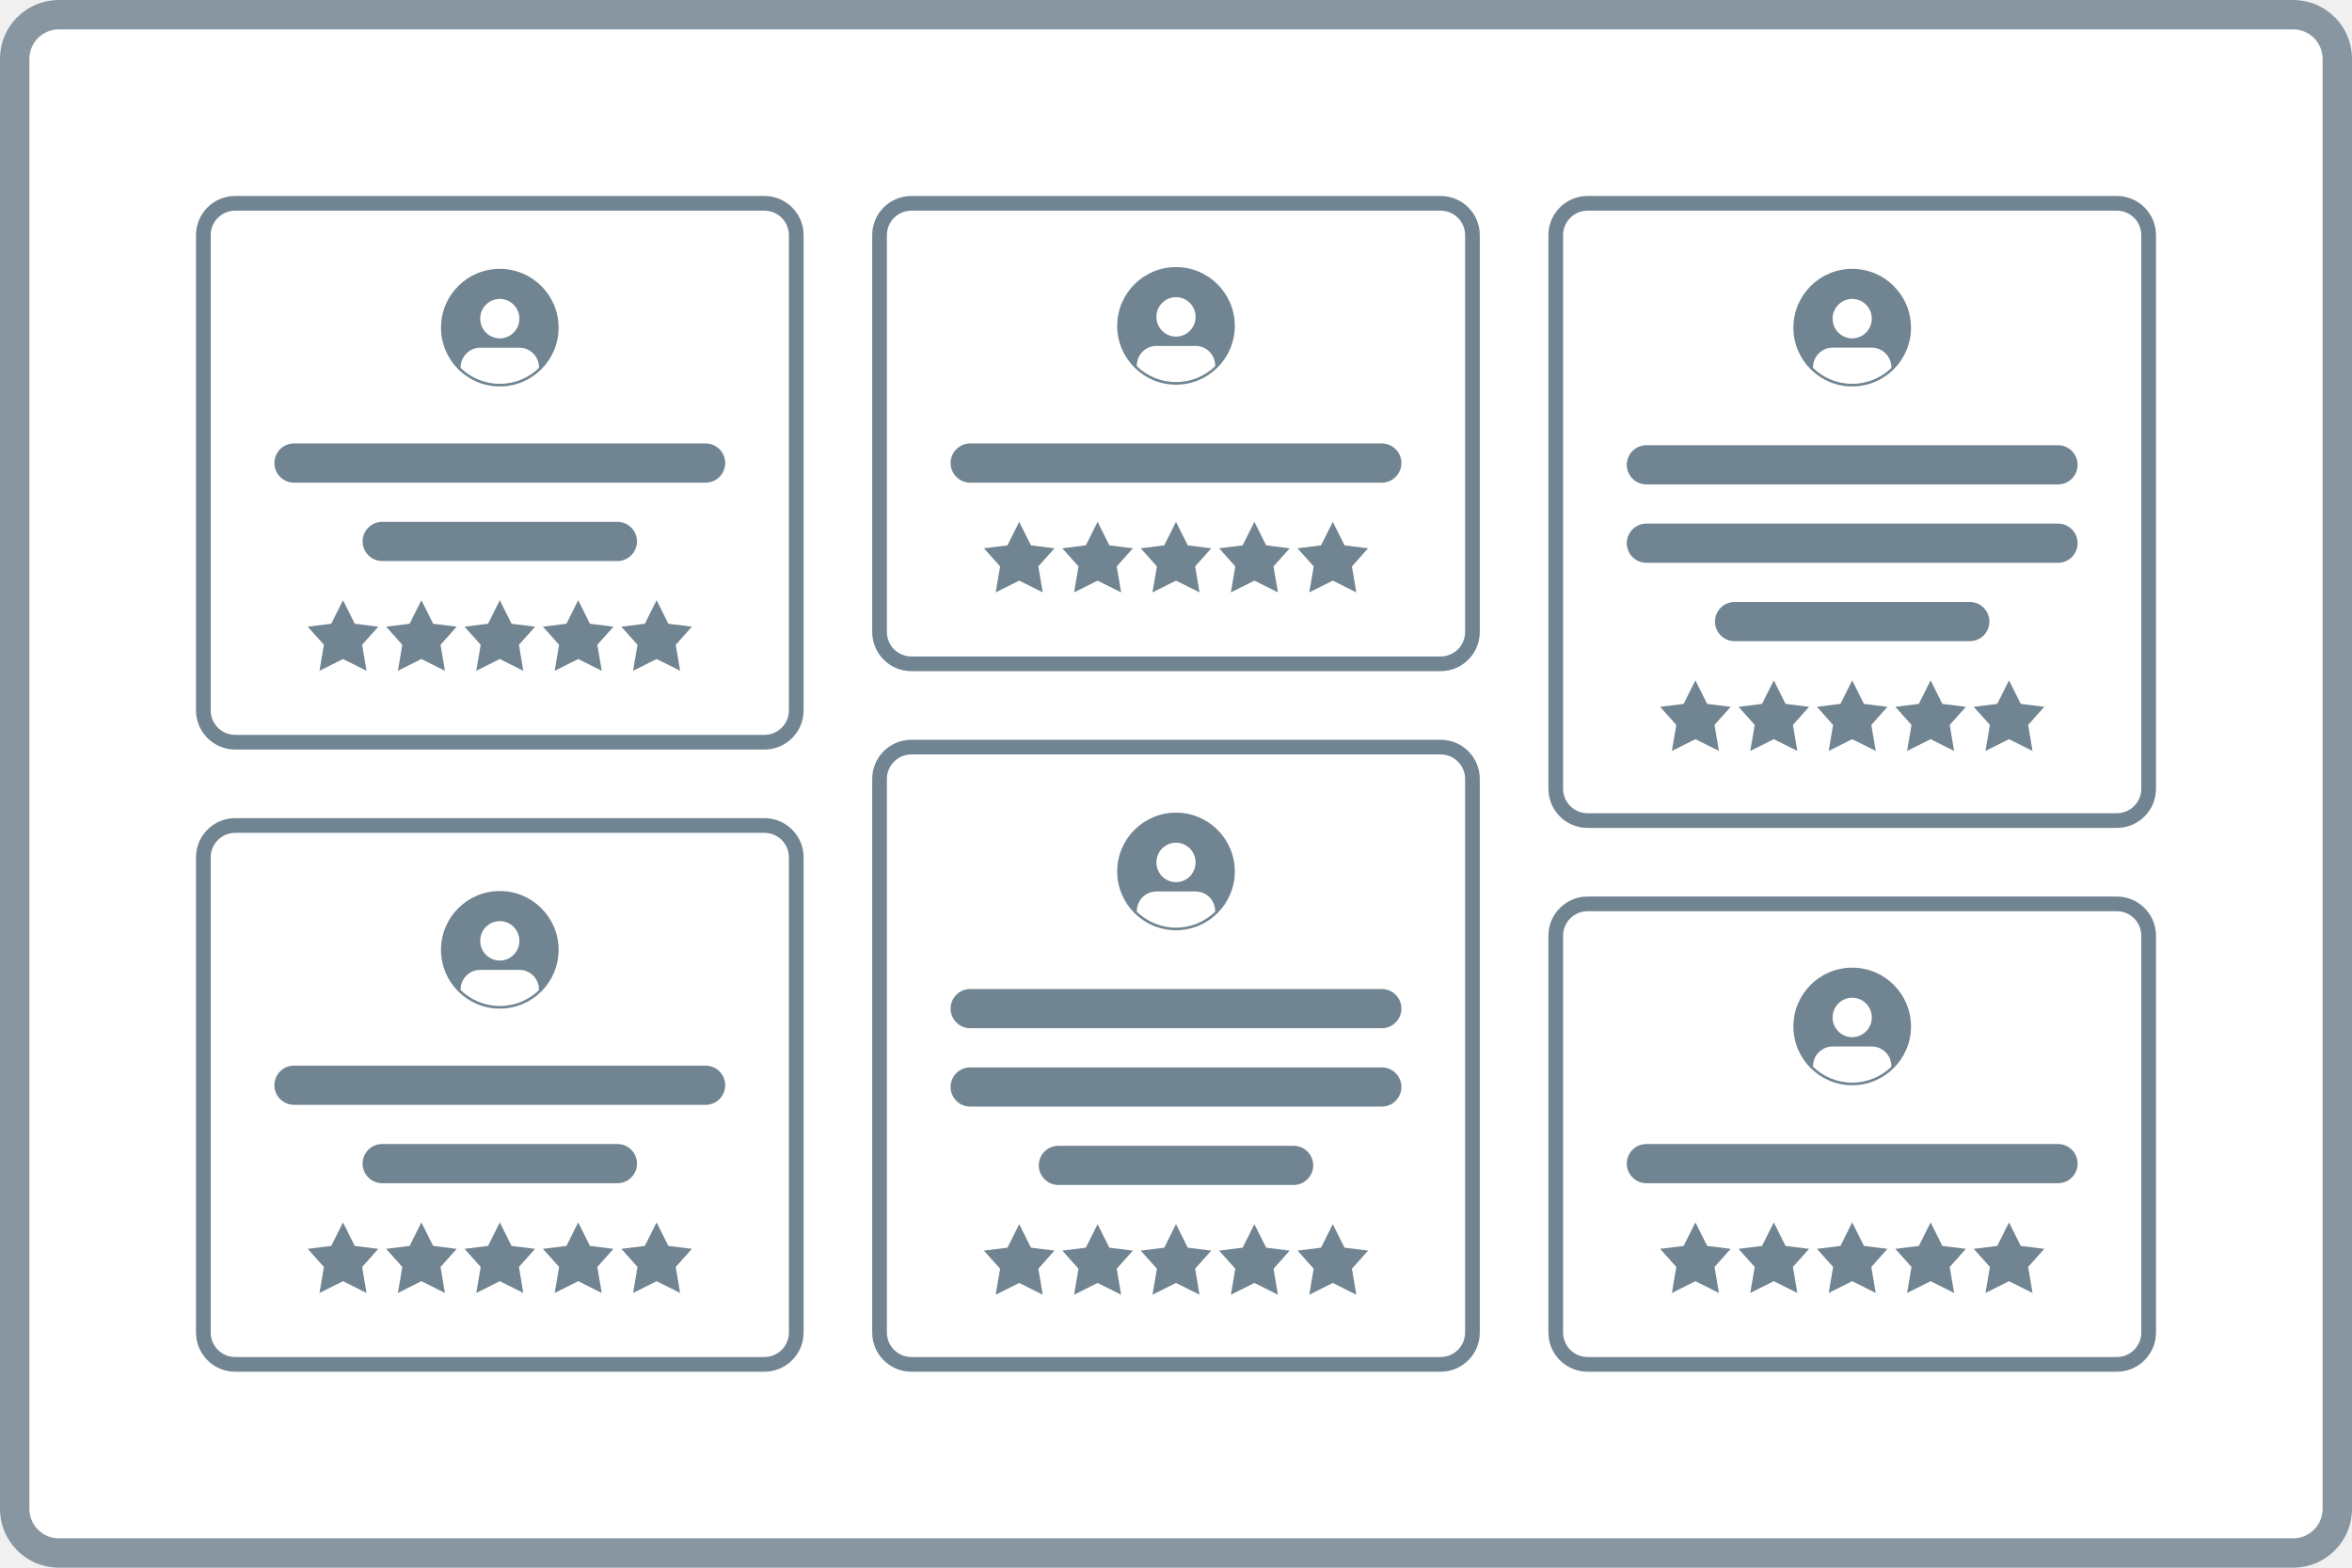
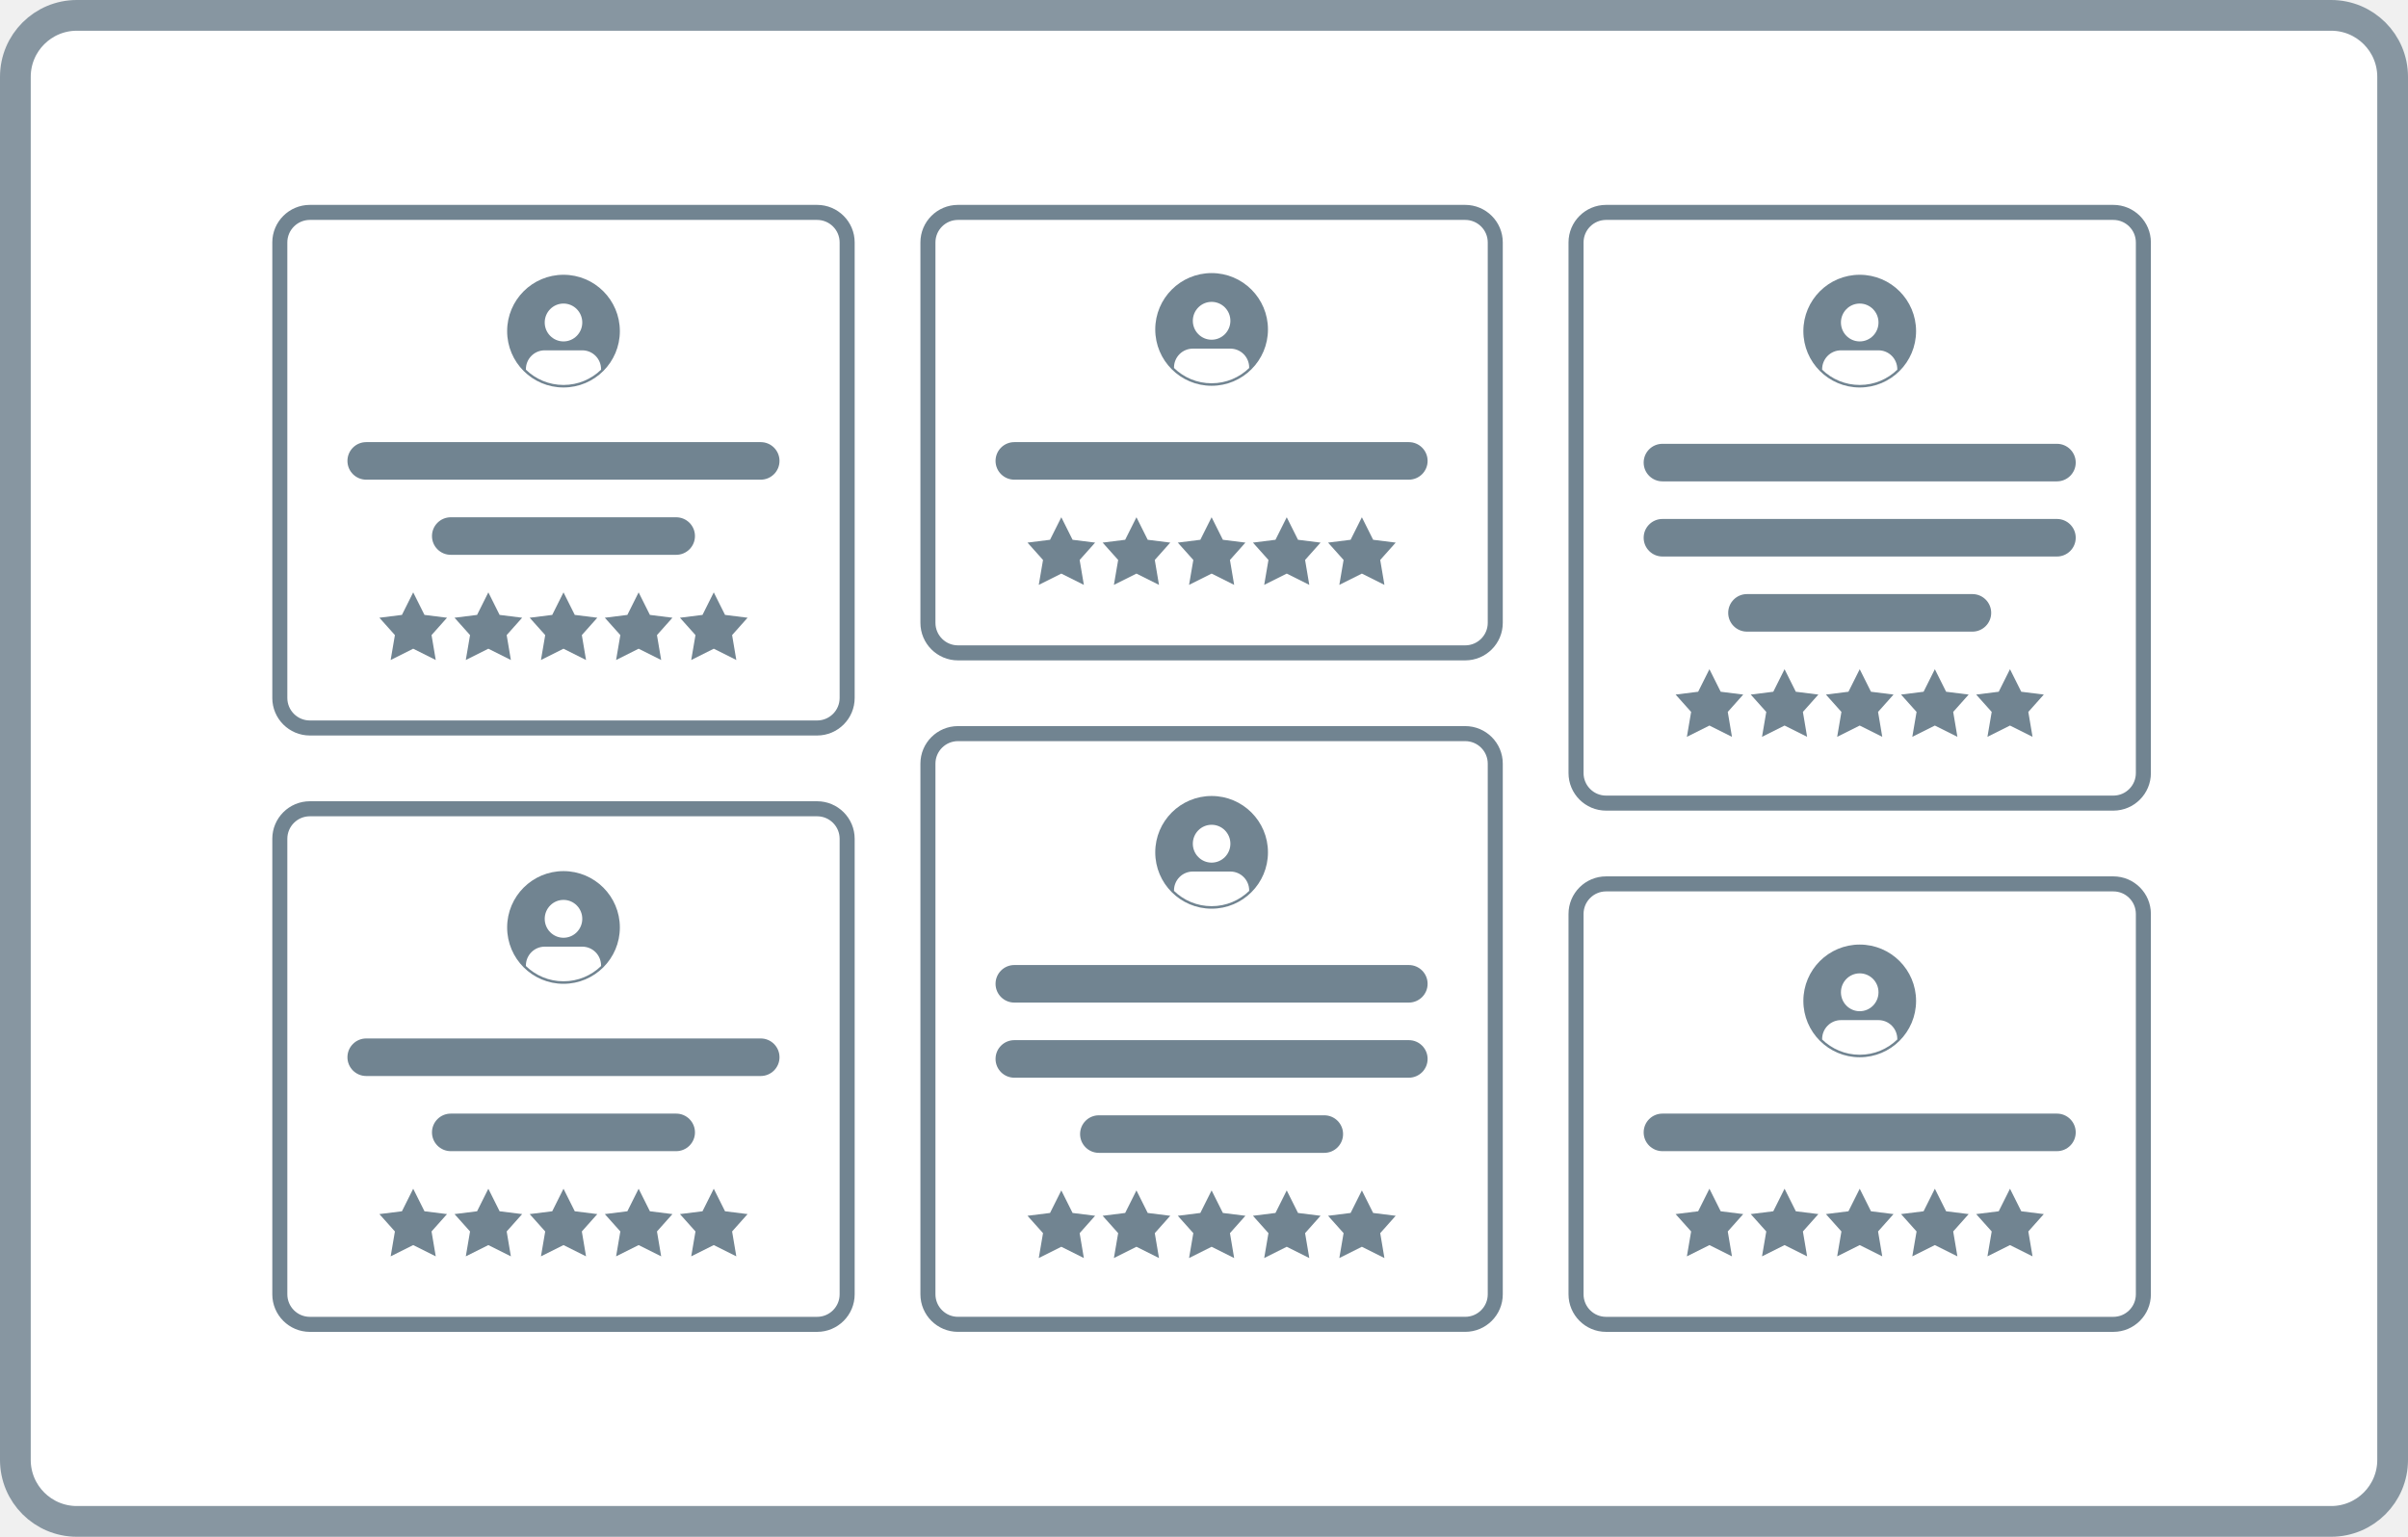
- <svg xmlns="http://www.w3.org/2000/svg" xmlns:xlink="http://www.w3.org/1999/xlink" width="120" height="80" fill="none">
-   <style>.B{fill:#fff}.C{stroke:#718491}.D{stroke-width:.75}.E{fill:#718491}.F{fill-rule:evenodd}</style>
-   <rect x=".75" y=".75" width="118.5" height="78.5" rx="2.25" class="B" />
-   <rect x=".75" y=".75" width="118.5" height="78.5" rx="2.25" stroke="#8796a1" stroke-width="1.5" />
+ <svg xmlns="http://www.w3.org/2000/svg" xmlns:xlink="http://www.w3.org/1999/xlink" width="94" height="60" fill="none">
+   <style>.B{fill:#fff}.C{stroke:#718491}.D{stroke-width:.587}.E{fill:#718491}.F{fill-rule:evenodd}</style>
+   <rect x=".6" y=".6" width="92.8" height="58.8" rx="2.4" class="B" />
+   <rect x=".6" y=".6" width="92.8" height="58.8" rx="2.4" stroke="#8796a1" stroke-width="1.2" />
  <g clip-path="url(#A)">
    <g class="B">
-       <path d="M10 10h100v60H10z" />
-       <rect x="10.375" y="10.375" width="30.25" height="27.5" rx="1.625" class="C D" />
+       <path d="M10.63 8h73.333v44H10.63z" />
+       <rect x="10.923" y="8.293" width="22.147" height="20.13" rx="1.173" class="C D" />
    </g>
    <g class="E">
-       <path d="M14 23.63a1 1 0 0 1 1-1h21a1 1 0 1 1 0 2H15a1 1 0 0 1-1-1z" />
      <use xlink:href="#B" />
      <use xlink:href="#C" />
-       <path d="M21.5 30.63l.6 1.2 1.2.15-.824.924.224 1.326-1.2-.6-1.2.6.226-1.326-.826-.924 1.2-.15.6-1.2zm4 0l.6 1.2 1.2.15-.824.924.224 1.326-1.2-.6-1.2.6.226-1.326-.826-.924 1.2-.15.6-1.2zm4 0l.6 1.2 1.2.15-.824.924.224 1.326-1.2-.6-1.2.6.226-1.326-.826-.924 1.2-.15.6-1.2zm4 0l.6 1.2 1.2.15-.824.924.224 1.326-1.2-.6-1.2.6.226-1.326-.826-.924 1.2-.15.6-1.2z" />
-       <path d="M25.5 13.72a3 3 0 0 0 0 6 3 3 0 1 0 0-6zm-2 5.054c.517.503 1.222.813 2 .813s1.483-.31 2-.813v-.024a1.01 1.01 0 0 0-.293-.712c-.187-.189-.442-.295-.707-.295h-2c-.265 0-.52.106-.707.295a1.01 1.01 0 0 0-.293.712v.024zm3-2.513c0 .556-.448 1.007-1 1.007s-1-.451-1-1.007.448-1.007 1-1.007 1 .451 1 1.007z" class="F" />
+       <use xlink:href="#D" />
+       <path d="M19.063 23.128l.44.88.88.11-.604.678.164.972-.88-.44-.88.44.166-.972-.606-.678.88-.11.44-.88zm2.934 0l.44.88.88.11-.604.678.164.972-.88-.44-.88.44.166-.972-.606-.678.88-.11.44-.88zm2.933 0l.44.88.88.11-.604.678.164.972-.88-.44-.88.44.166-.972-.606-.678.88-.11.44-.88zm2.933 0l.44.88.88.11-.604.678.164.972-.88-.44-.88.44.166-.972-.606-.678.88-.11.44-.88z" />
+       <path d="M21.997 10.728a2.2 2.2 0 1 0 0 4.4 2.2 2.2 0 1 0 0-4.4zm-1.467 3.706c.379.369.896.596 1.467.596s1.088-.227 1.467-.596v-.018a.74.74 0 0 0-.215-.522.73.73 0 0 0-.519-.216h-1.467a.73.73 0 0 0-.519.216.74.74 0 0 0-.215.522v.018zm2.2-1.843c0 .408-.328.739-.733.739s-.733-.331-.733-.739.328-.739.733-.739.733.331.733.739z" class="F" />
    </g>
-     <rect x="10.375" y="42.125" width="30.25" height="27.5" rx="1.625" class="B C D" />
+     <rect x="10.923" y="31.577" width="22.147" height="20.13" rx="1.173" class="B C D" />
    <g class="E">
-       <path d="M14 55.38a1 1 0 0 1 1-1h21a1 1 0 1 1 0 2H15a1 1 0 0 1-1-1zm4.5 4a1 1 0 0 1 1-1h12a1 1 0 1 1 0 2h-12a1 1 0 0 1-1-1zm-1 3l.6 1.2 1.2.15-.824.924.224 1.326-1.2-.6-1.2.6.226-1.326-.826-.924 1.2-.15.6-1.2zm4 0l.6 1.2 1.2.15-.824.924.224 1.326-1.2-.6-1.2.6.226-1.326-.826-.924 1.2-.15.6-1.2zm4 0l.6 1.2 1.2.15-.824.924.224 1.326-1.2-.6-1.2.6.226-1.326-.826-.924 1.2-.15.6-1.2zm4 0l.6 1.2 1.2.15-.824.924.224 1.326-1.2-.6-1.2.6.226-1.326-.826-.924 1.2-.15.6-1.2zm4 0l.6 1.2 1.2.15-.824.924.224 1.326-1.2-.6-1.2.6.226-1.326-.826-.924 1.2-.15.6-1.2z" />
-       <use xlink:href="#D" class="F" />
+       <path d="M13.563 41.278c0-.405.328-.733.733-.733h15.4c.405 0 .733.328.733.733s-.328.733-.733.733h-15.4c-.405 0-.733-.328-.733-.733zm3.3 2.934c0-.405.328-.733.733-.733h8.8c.405 0 .733.328.733.733s-.328.733-.733.733h-8.8c-.405 0-.733-.328-.733-.733zm-.733 2.2l.44.88.88.11-.604.678.164.972-.88-.44-.88.44.166-.972-.606-.678.88-.11.44-.88zm2.933 0l.44.88.88.11-.604.678.164.972-.88-.44-.88.44.166-.972-.606-.678.88-.11.44-.88zm2.934 0l.44.88.88.11-.604.678.164.972-.88-.44-.88.44.166-.972-.606-.678.88-.11.44-.88zm2.933 0l.44.88.88.11-.604.678.164.972-.88-.44-.88.44.166-.972-.606-.678.88-.11.44-.88zm2.933 0l.44.88.88.11-.604.678.164.972-.88-.44-.88.44.166-.972-.606-.678.88-.11.44-.88z" />
+       <path d="M21.997 34.011a2.2 2.2 0 0 0 0 4.4 2.2 2.2 0 1 0 0-4.4zm-1.467 3.706c.379.369.896.596 1.467.596s1.088-.227 1.467-.596v-.018a.74.74 0 0 0-.215-.522.73.73 0 0 0-.519-.216h-1.467a.73.73 0 0 0-.519.216.74.74 0 0 0-.215.522v.018zm2.2-1.843c0 .408-.328.739-.733.739s-.733-.331-.733-.739.328-.739.733-.739.733.331.733.739z" class="F" />
    </g>
-     <rect x="44.875" y="10.375" width="30.25" height="23.5" rx="1.625" class="B C D" />
+     <rect x="36.223" y="8.293" width="22.147" height="17.197" rx="1.173" class="B C D" />
    <g class="E">
-       <use xlink:href="#E" />
-       <path d="M52 26.63l.6 1.2 1.2.15-.824.924.224 1.326-1.2-.6-1.2.6.226-1.326-.826-.924 1.2-.15.6-1.2zm4 0l.6 1.2 1.2.15-.824.924.224 1.326-1.2-.6-1.2.6.226-1.326-.826-.924 1.2-.15.6-1.2zm4 0l.6 1.2 1.2.15-.824.924.224 1.326-1.2-.6-1.2.6.226-1.326-.826-.924 1.2-.15.6-1.2zm4 0l.6 1.2 1.2.15-.824.924.224 1.326-1.2-.6-1.2.6.226-1.326-.826-.924 1.2-.15.6-1.2zm4 0l.6 1.2 1.2.15-.824.924.224 1.326-1.2-.6-1.2.6.226-1.326-.826-.924 1.2-.15.6-1.2z" />
-       <path d="M60 13.63a3 3 0 1 0 0 6 3 3 0 1 0 0-6zm-2 5.054c.517.503 1.222.813 2 .813s1.483-.31 2-.813v-.024a1.01 1.01 0 0 0-.293-.712c-.187-.189-.442-.295-.707-.295h-2c-.265 0-.52.106-.707.295a1.01 1.01 0 0 0-.293.712v.024zm3-2.513c0 .556-.448 1.007-1 1.007s-1-.451-1-1.007.448-1.007 1-1.007 1 .451 1 1.007z" class="F" />
+       <path d="M38.863 17.995c0-.405.328-.733.733-.733h15.4c.405 0 .733.328.733.733s-.328.733-.733.733h-15.4c-.405 0-.733-.328-.733-.733zm2.567 2.2l.44.88.88.11-.604.678.164.972-.88-.44-.88.44.166-.972-.606-.678.88-.11.44-.88zm2.933 0l.44.88.88.11-.604.678.164.972-.88-.44-.88.44.166-.972-.606-.678.88-.11.44-.88zm2.934 0l.44.88.88.11-.604.678.164.972-.88-.44-.88.44.166-.972-.606-.678.88-.11.44-.88zm2.933 0l.44.88.88.11-.604.678.164.972-.88-.44-.88.44.166-.972-.606-.678.88-.11.44-.88zm2.933 0l.44.88.88.11-.604.678.164.972-.88-.44-.88.44.166-.972-.606-.678.88-.11.44-.88z" />
+       <path d="M47.297 10.662a2.2 2.2 0 0 0 0 4.4 2.2 2.2 0 0 0 0-4.4zm-1.467 3.706c.379.369.896.596 1.467.596s1.088-.227 1.467-.596v-.018a.74.74 0 0 0-.215-.522.73.73 0 0 0-.519-.216h-1.467a.73.73 0 0 0-.519.216.74.74 0 0 0-.215.522v.018zm2.2-1.843c0 .408-.328.739-.733.739s-.733-.331-.733-.739.328-.739.733-.739.733.331.733.739z" class="F" />
    </g>
-     <rect x="44.875" y="38.125" width="30.25" height="31.5" rx="1.625" class="B C D" />
+     <rect x="36.223" y="28.643" width="22.147" height="23.063" rx="1.173" class="B C D" />
    <g class="E">
-       <path d="M48.5 51.47a1 1 0 0 1 1-1h21a1 1 0 1 1 0 2h-21a1 1 0 0 1-1-1zm0 4a1 1 0 0 1 1-1h21a1 1 0 1 1 0 2h-21a1 1 0 0 1-1-1zm4.5 4a1 1 0 0 1 1-1h12a1 1 0 1 1 0 2H54a1 1 0 0 1-1-1zm-1 3l.6 1.2 1.2.15-.824.924.224 1.326-1.2-.6-1.2.6.226-1.326-.826-.924 1.2-.15.6-1.2zm4 0l.6 1.2 1.2.15-.824.924.224 1.326-1.2-.6-1.2.6.226-1.326-.826-.924 1.2-.15.6-1.2zm4 0l.6 1.2 1.2.15-.824.924.224 1.326-1.2-.6-1.2.6.226-1.326-.826-.924 1.2-.15.6-1.2zm4 0l.6 1.2 1.2.15-.824.924.224 1.326-1.2-.6-1.2.6.226-1.326-.826-.924 1.2-.15.6-1.2zm4 0l.6 1.2 1.2.15-.824.924.224 1.326-1.2-.6-1.2.6.226-1.326-.826-.924 1.2-.15.6-1.2z" />
-       <path d="M60 41.47a3 3 0 1 0 0 6 3 3 0 1 0 0-6zm-2 5.054c.517.503 1.222.813 2 .813s1.483-.31 2-.813v-.025a1.01 1.01 0 0 0-.293-.712c-.187-.189-.442-.295-.707-.295h-2c-.265 0-.52.106-.707.295a1.01 1.01 0 0 0-.293.712v.025zm3-2.514c0 .556-.448 1.007-1 1.007s-1-.451-1-1.007.448-1.007 1-1.007 1 .451 1 1.007z" class="F" />
+       <path d="M38.863 38.411c0-.405.328-.733.733-.733h15.4c.405 0 .733.328.733.733s-.328.733-.733.733h-15.4c-.405 0-.733-.328-.733-.733zm0 2.933c0-.405.328-.733.733-.733h15.4c.405 0 .733.328.733.733s-.328.733-.733.733h-15.4c-.405 0-.733-.328-.733-.733zm3.3 2.934c0-.405.328-.733.733-.733h8.8c.405 0 .733.328.733.733s-.328.733-.733.733h-8.8c-.405 0-.733-.328-.733-.733zm-.733 2.2l.44.88.88.11-.604.678.164.972-.88-.44-.88.44.166-.972-.606-.678.88-.11.44-.88zm2.933 0l.44.88.88.11-.604.678.164.972-.88-.44-.88.44.166-.972-.606-.678.88-.11.44-.88zm2.934 0l.44.88.88.11-.604.678.164.972-.88-.44-.88.44.166-.972-.606-.678.88-.11.44-.88zm2.933 0l.44.88.88.11-.604.678.164.972-.88-.44-.88.44.166-.972-.606-.678.88-.11.44-.88zm2.933 0l.44.88.88.11-.604.678.164.972-.88-.44-.88.44.166-.972-.606-.678.88-.11.44-.88z" />
+       <path d="M47.297 31.078a2.2 2.2 0 1 0 0 4.4 2.2 2.2 0 0 0 0-4.4zm-1.467 3.706c.379.369.896.596 1.467.596s1.088-.227 1.467-.596v-.018a.74.74 0 0 0-.215-.522.73.73 0 0 0-.519-.216h-1.467a.73.73 0 0 0-.519.216.74.74 0 0 0-.215.522v.018zm2.2-1.843c0 .408-.328.739-.733.739s-.733-.331-.733-.739.328-.739.733-.739.733.331.733.739z" class="F" />
    </g>
-     <rect x="79.375" y="10.375" width="30.25" height="31.5" rx="1.625" class="B C D" />
+     <rect x="61.523" y="8.293" width="22.147" height="23.063" rx="1.173" class="B C D" />
    <g class="E">
-       <use xlink:href="#F" />
-       <path d="M83 27.72a1 1 0 0 1 1-1h21a1 1 0 1 1 0 2H84a1 1 0 0 1-1-1zm4.5 4a1 1 0 0 1 1-1h12a1 1 0 1 1 0 2h-12a1 1 0 0 1-1-1zm-1 3l.6 1.2 1.2.15-.824.924.224 1.326-1.2-.6-1.2.6.226-1.326-.826-.924 1.2-.15.6-1.2zm4 0l.6 1.2 1.2.15-.824.924.224 1.326-1.2-.6-1.2.6.226-1.326-.826-.924 1.2-.15.6-1.2zm4 0l.6 1.2 1.2.15-.824.924.224 1.326-1.2-.6-1.2.6.226-1.326-.826-.924 1.2-.15.6-1.2zm4 0l.6 1.2 1.2.15-.824.924.224 1.326-1.2-.6-1.2.6.226-1.326-.826-.924 1.2-.15.6-1.2zm4 0l.6 1.2 1.2.15-.824.924.224 1.326-1.2-.6-1.2.6.226-1.326-.826-.924 1.2-.15.6-1.2z" />
-       <path d="M94.5 13.72a3 3 0 1 0 0 6 3 3 0 1 0 0-6zm-2 5.054c.516.503 1.222.813 2 .813s1.484-.31 2-.813v-.025a1.01 1.01 0 0 0-.293-.712c-.187-.189-.442-.295-.707-.295h-2c-.265 0-.52.106-.707.295a1.01 1.01 0 0 0-.293.712v.025zm3-2.513c0 .556-.448 1.007-1 1.007s-1-.451-1-1.007.448-1.007 1-1.007 1 .451 1 1.007z" class="F" />
+       <path d="M64.163 18.061c0-.405.328-.733.733-.733h15.4c.405 0 .733.328.733.733s-.328.733-.733.733h-15.4c-.405 0-.733-.328-.733-.733zm0 2.934c0-.405.328-.733.733-.733h15.4c.405 0 .733.328.733.733s-.328.733-.733.733h-15.4c-.405 0-.733-.328-.733-.733zm3.3 2.933c0-.405.328-.733.733-.733h8.8c.405 0 .733.328.733.733s-.328.733-.733.733h-8.8c-.405 0-.733-.328-.733-.733zm-.733 2.2l.44.88.88.11-.604.678.164.972-.88-.44-.88.44.166-.972-.606-.678.88-.11.44-.88zm2.933 0l.44.88.88.11-.604.678.164.972-.88-.44-.88.44.166-.972-.606-.678.88-.11.44-.88zm2.934 0l.44.88.88.11-.604.678.164.972-.88-.44-.88.44.166-.972-.606-.678.88-.11.44-.88zm2.933 0l.44.88.88.11-.604.678.164.972-.88-.44-.88.44.166-.972-.606-.678.88-.11.44-.88zm2.933 0l.44.88.88.11-.604.678.164.972-.88-.44-.88.44.166-.972-.606-.678.88-.11.44-.88z" />
+       <path d="M72.597 10.728a2.2 2.2 0 1 0 0 4.4 2.2 2.2 0 1 0 0-4.4zm-1.467 3.706c.379.369.896.596 1.467.596s1.088-.227 1.467-.596v-.018a.74.74 0 0 0-.215-.522.73.73 0 0 0-.519-.216h-1.467a.73.73 0 0 0-.518.216.74.74 0 0 0-.215.522v.018zm2.2-1.843c0 .408-.328.739-.733.739s-.733-.331-.733-.739.328-.739.733-.739.733.331.733.739z" class="F" />
    </g>
-     <rect x="79.375" y="46.125" width="30.25" height="23.5" rx="1.625" class="B C D" />
+     <rect x="61.523" y="34.51" width="22.147" height="17.197" rx="1.173" class="B C D" />
    <g class="E">
-       <path d="M83 59.38a1 1 0 0 1 1-1h21a1 1 0 1 1 0 2H84a1 1 0 0 1-1-1zm3.5 3l.6 1.2 1.2.15-.824.924.224 1.326-1.2-.6-1.2.6.226-1.326-.826-.924 1.2-.15.6-1.2zm4 0l.6 1.2 1.2.15-.824.924.224 1.326-1.2-.6-1.2.6.226-1.326-.826-.924 1.2-.15.6-1.2zm4 0l.6 1.2 1.2.15-.824.924.224 1.326-1.2-.6-1.2.6.226-1.326-.826-.924 1.2-.15.6-1.2zm4 0l.6 1.2 1.2.15-.824.924.224 1.326-1.2-.6-1.2.6.226-1.326-.826-.924 1.2-.15.6-1.2zm4 0l.6 1.2 1.2.15-.824.924.224 1.326-1.2-.6-1.2.6.226-1.326-.826-.924 1.2-.15.6-1.2z" />
-       <path d="M94.5 49.38a3 3 0 1 0 0 6 3 3 0 1 0 0-6zm-2 5.054c.516.503 1.222.813 2 .813s1.484-.31 2-.813v-.024a1.01 1.01 0 0 0-.293-.712c-.187-.189-.442-.295-.707-.295h-2c-.265 0-.52.106-.707.295a1.01 1.01 0 0 0-.293.712v.024zm3-2.513c0 .556-.448 1.007-1 1.007s-1-.451-1-1.007.448-1.007 1-1.007 1 .451 1 1.007z" class="F" />
+       <path d="M64.163 44.212c0-.405.328-.733.733-.733h15.4c.405 0 .733.328.733.733s-.328.733-.733.733h-15.4c-.405 0-.733-.328-.733-.733zm2.567 2.2l.44.88.88.11-.604.678.164.972-.88-.44-.88.44.166-.972-.606-.678.88-.11.44-.88zm2.933 0l.44.88.88.11-.604.678.164.972-.88-.44-.88.44.166-.972-.606-.678.88-.11.44-.88zm2.934 0l.44.88.88.11-.604.678.164.972-.88-.44-.88.44.166-.972-.606-.678.88-.11.44-.88zm2.933 0l.44.88.88.11-.604.678.164.972-.88-.44-.88.44.166-.972-.606-.678.88-.11.44-.88zm2.933 0l.44.88.88.11-.604.678.164.972-.88-.44-.88.44.166-.972-.606-.678.88-.11.44-.88z" />
+       <path d="M72.597 36.879a2.2 2.2 0 0 0 0 4.4 2.2 2.2 0 1 0 0-4.4zm-1.467 3.706c.379.369.896.596 1.467.596s1.088-.227 1.467-.596v-.018a.74.74 0 0 0-.215-.522.73.73 0 0 0-.519-.216h-1.467a.73.73 0 0 0-.518.216.74.74 0 0 0-.215.522v.018zm2.2-1.843c0 .408-.328.739-.733.739s-.733-.331-.733-.739.328-.739.733-.739.733.331.733.739z" class="F" />
    </g>
  </g>
  <defs>
    <clipPath id="A">
-       <path transform="translate(10 10)" d="M0 0h100v60H0z" class="B" />
+       <path transform="translate(10.63 8)" d="M0 0h73.333v44H0z" class="B" />
    </clipPath>
-     <path id="B" d="M18.5 27.63a1 1 0 0 1 1-1h12a1 1 0 1 1 0 2h-12a1 1 0 0 1-1-1z" />
-     <path id="C" d="M17.5 30.63l.6 1.2 1.2.15-.824.924.224 1.326-1.2-.6-1.2.6.226-1.326-.826-.924 1.2-.15.6-1.2z" />
-     <path id="D" d="M25.5 45.47a3 3 0 1 0 0 6 3 3 0 1 0 0-6zm-2 5.054c.517.503 1.222.813 2 .813s1.483-.31 2-.813v-.024a1.01 1.01 0 0 0-.293-.712c-.187-.189-.442-.295-.707-.295h-2c-.265 0-.52.106-.707.295a1.01 1.01 0 0 0-.293.712v.024zm3-2.513c0 .556-.448 1.007-1 1.007s-1-.451-1-1.007.448-1.007 1-1.007 1 .451 1 1.007z" />
-     <path id="E" d="M48.5 23.63a1 1 0 0 1 1-1h21a1 1 0 1 1 0 2h-21a1 1 0 0 1-1-1z" />
-     <path id="F" d="M83 23.72a1 1 0 0 1 1-1h21a1 1 0 1 1 0 2H84a1 1 0 0 1-1-1z" />
+     <path id="B" d="M13.563 17.995c0-.405.328-.733.733-.733h15.4c.405 0 .733.328.733.733s-.328.733-.733.733h-15.4c-.405 0-.733-.328-.733-.733z" />
+     <path id="C" d="M16.863 20.929c0-.405.328-.733.733-.733h8.8c.405 0 .733.328.733.733s-.328.733-.733.733h-8.8c-.405 0-.733-.328-.733-.733z" />
+     <path id="D" d="M16.13 23.128l.44.88.88.11-.604.678.164.972-.88-.44-.88.44.166-.972-.606-.678.88-.11.44-.88z" />
  </defs>
</svg>
